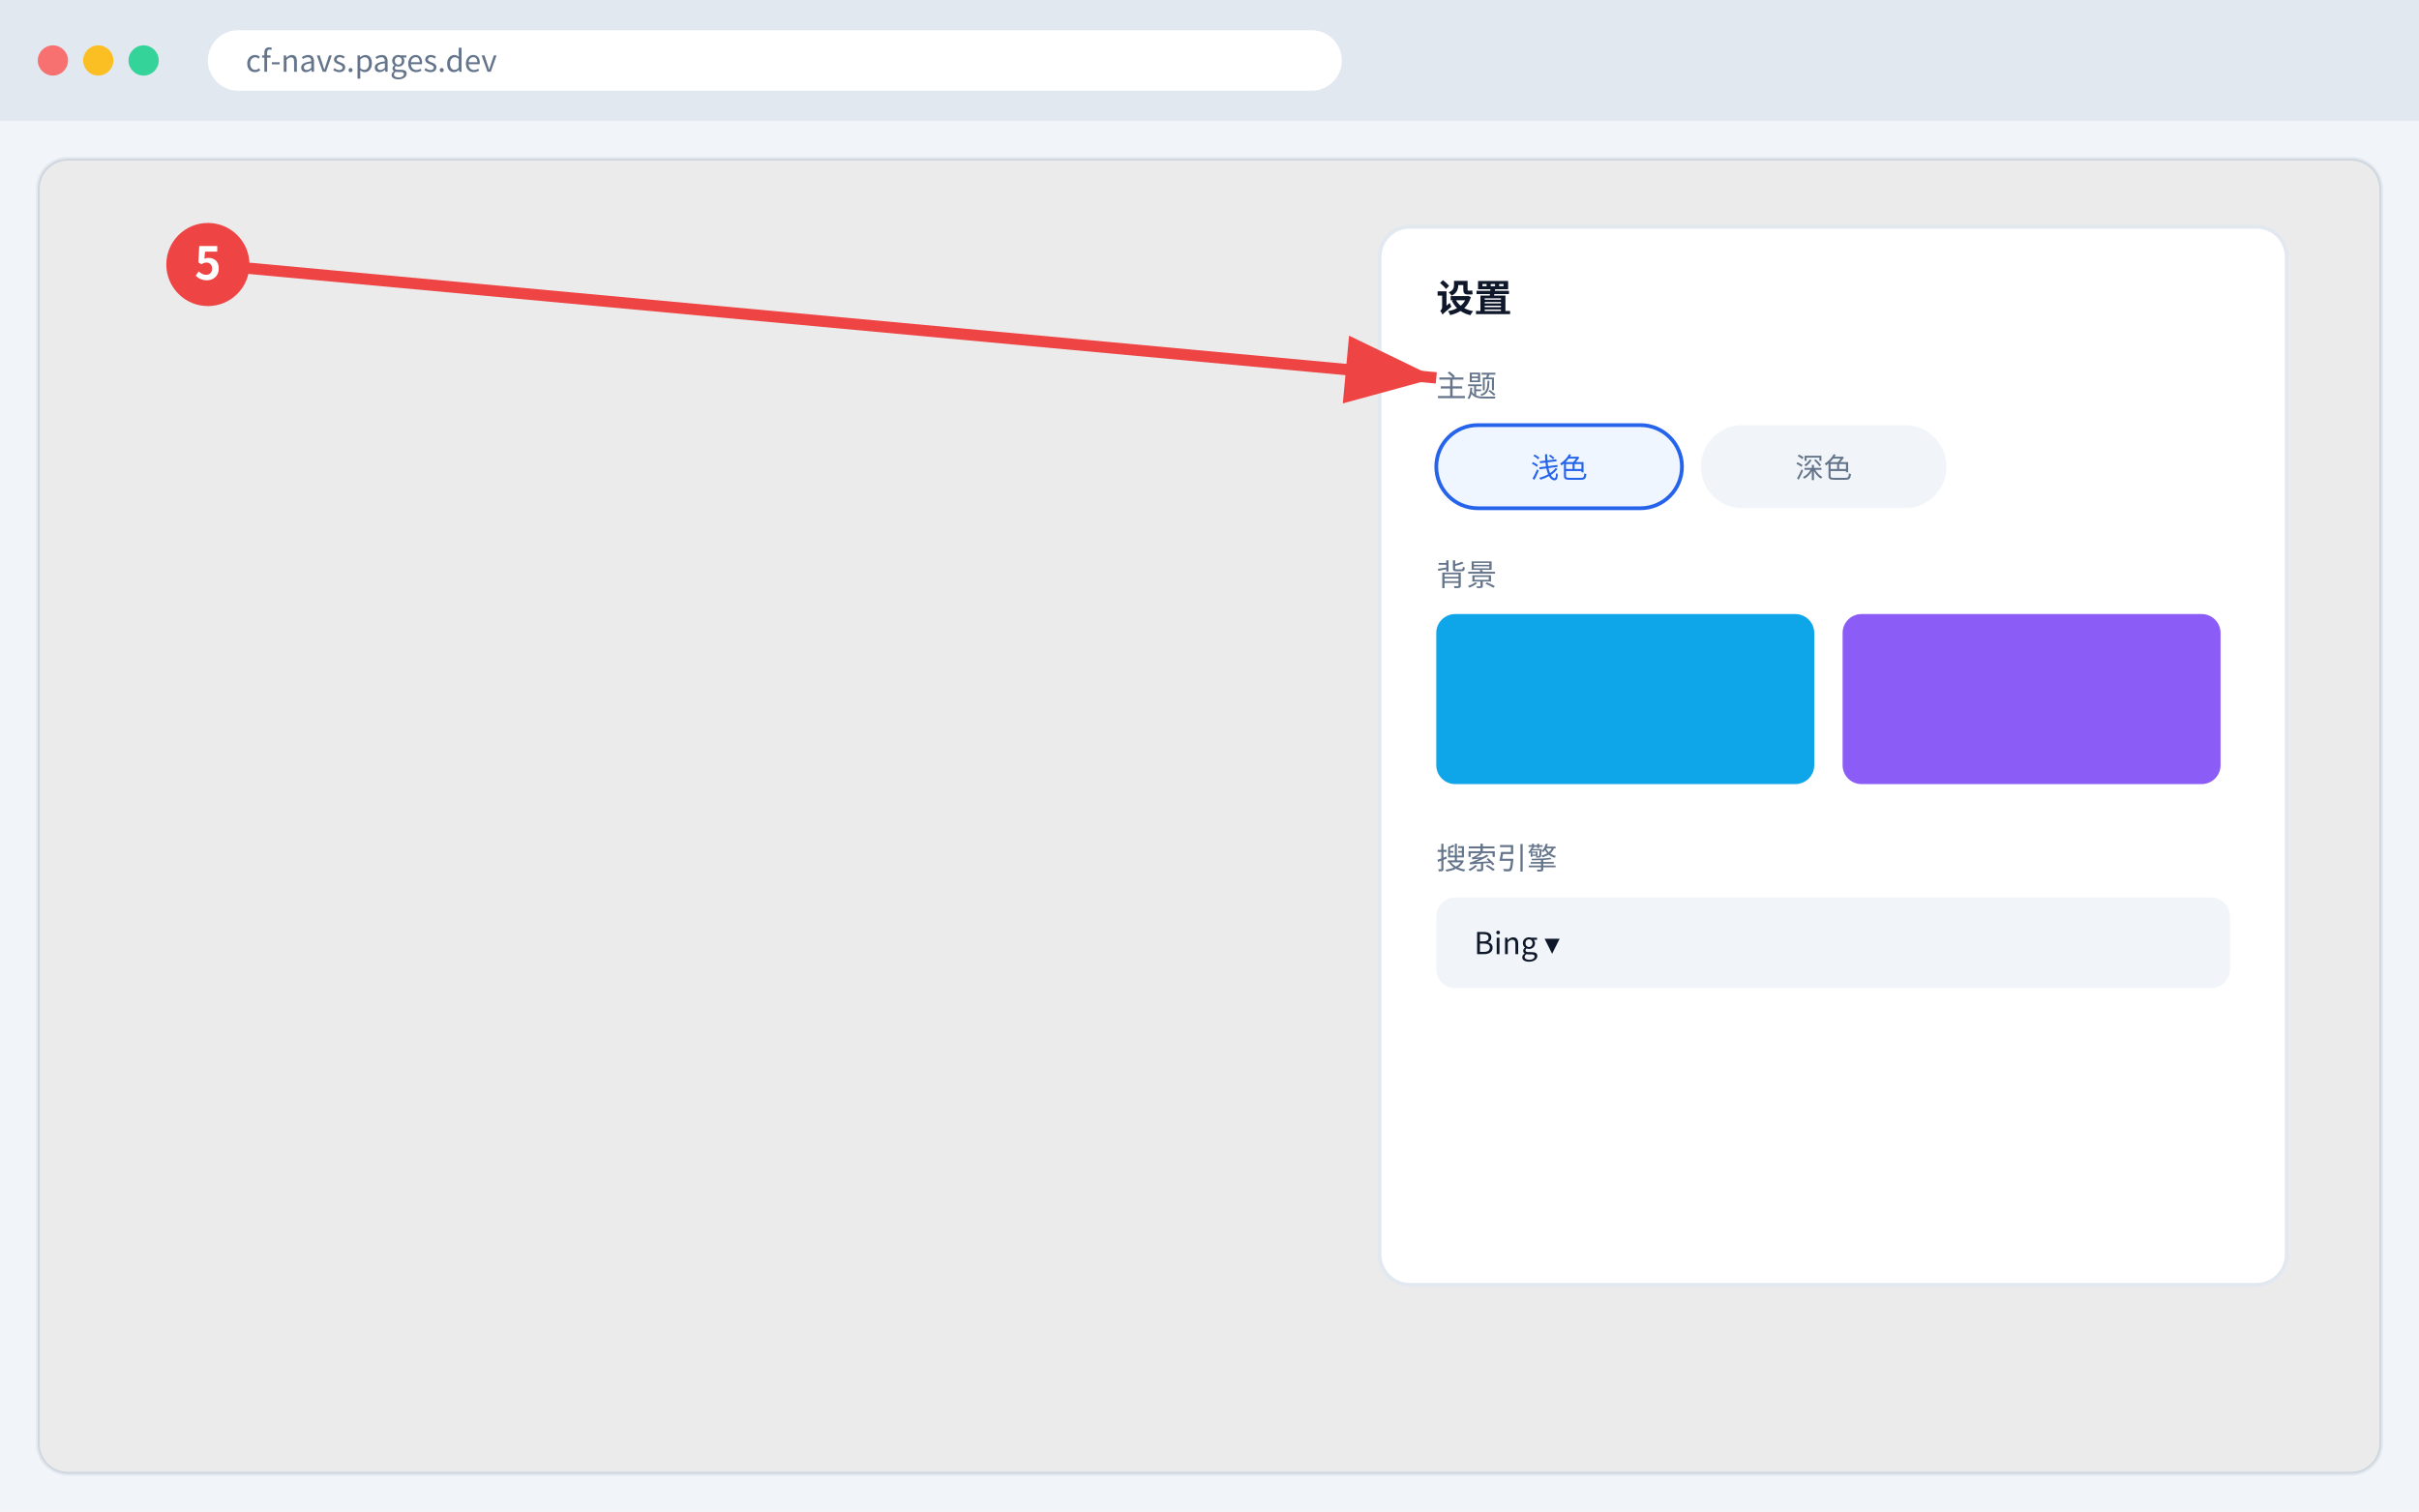
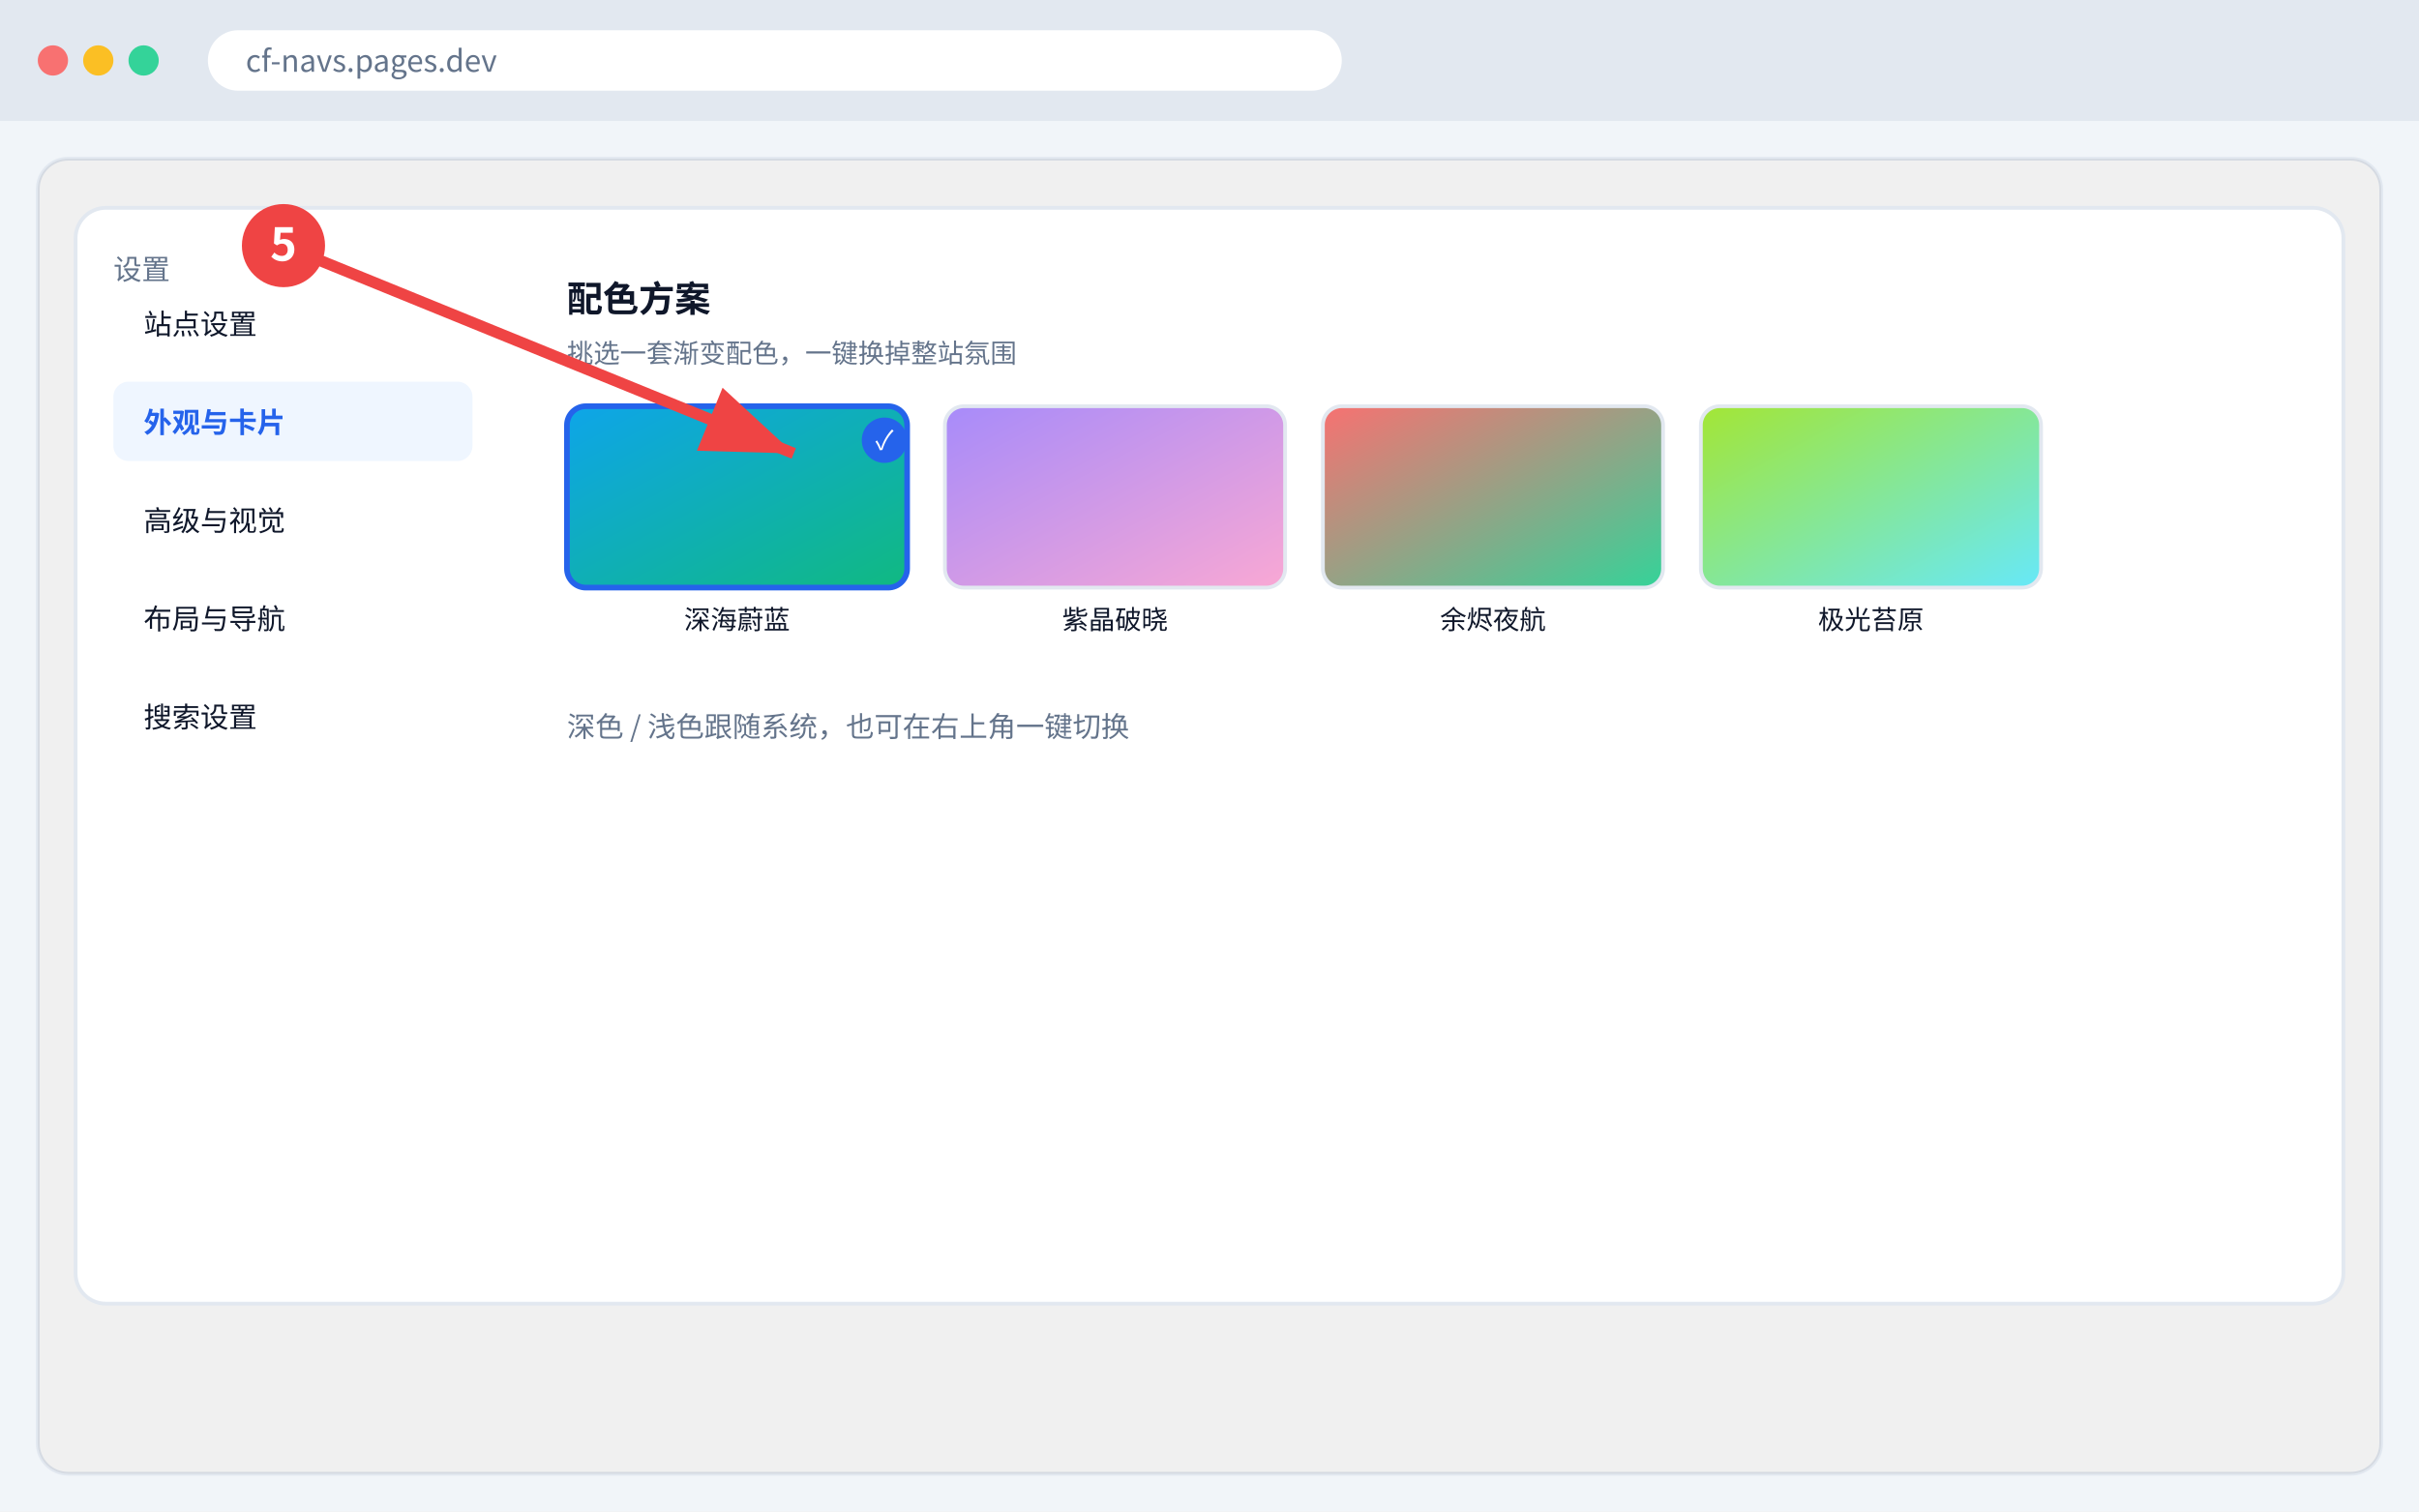
<svg xmlns="http://www.w3.org/2000/svg" width="1280" height="800" viewBox="0 0 1280 800">
  <rect width="1280" height="800" fill="#f1f5f9" />
  <rect x="0" y="0" width="1280" height="64" fill="#e2e8f0" />
  <circle cx="28" cy="32" r="8" fill="#f87171" />
  <circle cx="52" cy="32" r="8" fill="#fbbf24" />
  <circle cx="76" cy="32" r="8" fill="#34d399" />
  <rect x="110" y="16" width="600" height="32" rx="16" fill="#ffffff" />
  <text x="130" y="38" font-size="16" fill="#64748b" font-family="Noto Sans CJK SC, sans-serif">cf-navs.pages.dev</text>
  <rect x="20" y="84" width="1240" height="696" rx="16" fill="#ffffff" stroke="#e2e8f0" stroke-width="2" />
-   <rect x="20" y="84" width="1240" height="696" rx="16" fill="#000000" opacity="0.08" />
-   <rect x="730" y="120" width="480" height="560" rx="16" fill="#ffffff" stroke="#e2e8f0" stroke-width="2" />
-   <text x="760" y="165" font-size="20" font-weight="700" fill="#0f172a" font-family="Noto Sans CJK SC, sans-serif">设置</text>
-   <text x="760" y="210" font-size="16" fill="#64748b" font-family="Noto Sans CJK SC, sans-serif">主题</text>
-   <rect x="760" y="225" width="130" height="44" rx="22" fill="#eff6ff" stroke="#2563eb" stroke-width="2" />
-   <text x="825" y="253" font-size="15" text-anchor="middle" fill="#2563eb" font-family="Noto Sans CJK SC, sans-serif">浅色</text>
-   <rect x="900" y="225" width="130" height="44" rx="22" fill="#f1f5f9" />
-   <text x="965" y="253" font-size="15" text-anchor="middle" fill="#64748b" font-family="Noto Sans CJK SC, sans-serif">深色</text>
-   <text x="760" y="310" font-size="16" fill="#64748b" font-family="Noto Sans CJK SC, sans-serif">背景</text>
-   <rect x="760" y="325" width="200" height="90" rx="10" fill="#0ea5e9" />
-   <rect x="975" y="325" width="200" height="90" rx="10" fill="#8b5cf6" />
-   <text x="760" y="460" font-size="16" fill="#64748b" font-family="Noto Sans CJK SC, sans-serif">搜索引擎</text>
-   <rect x="760" y="475" width="420" height="48" rx="10" fill="#f1f5f9" />
-   <text x="780" y="505" font-size="16" fill="#0f172a" font-family="Noto Sans CJK SC, sans-serif">Bing ▾</text>
+   <rect x="20" y="84" width="1240" height="696" rx="16" fill="#000000" opacity="0.06" />
+   <rect x="40" y="110" width="1200" height="580" rx="16" fill="#ffffff" stroke="#e2e8f0" stroke-width="2" />
+   <text x="60" y="148" font-size="15" fill="#64748b" font-family="Noto Sans CJK SC, sans-serif">设置</text>
+   <rect x="60" y="150" width="190" height="42" rx="8" fill="transparent" />
+   <text x="76" y="177" font-size="15" fill="#0f172a" font-weight="normal" font-family="Noto Sans CJK SC, sans-serif">站点设置</text>
+   <rect x="60" y="202" width="190" height="42" rx="8" fill="#eff6ff" />
+   <text x="76" y="229" font-size="15" fill="#2563eb" font-weight="bold" font-family="Noto Sans CJK SC, sans-serif">外观与卡片</text>
+   <rect x="60" y="254" width="190" height="42" rx="8" fill="transparent" />
+   <text x="76" y="281" font-size="15" fill="#0f172a" font-weight="normal" font-family="Noto Sans CJK SC, sans-serif">高级与视觉</text>
+   <rect x="60" y="306" width="190" height="42" rx="8" fill="transparent" />
+   <text x="76" y="333" font-size="15" fill="#0f172a" font-weight="normal" font-family="Noto Sans CJK SC, sans-serif">布局与导航</text>
+   <rect x="60" y="358" width="190" height="42" rx="8" fill="transparent" />
+   <text x="76" y="385" font-size="15" fill="#0f172a" font-weight="normal" font-family="Noto Sans CJK SC, sans-serif">搜索设置</text>
+   <text x="300" y="165" font-size="19" font-weight="700" fill="#0f172a" font-family="Noto Sans CJK SC, sans-serif">配色方案</text>
+   <text x="300" y="192" font-size="14" fill="#64748b" font-family="Noto Sans CJK SC, sans-serif">挑选一套渐变配色，一键换掉整站氛围</text>
+   <rect x="300" y="215" width="180" height="96" rx="10" fill="url(#g深海蔚蓝)" stroke="#2563eb" stroke-width="3" />
  <defs>
-     <marker id="ah5" markerWidth="10" markerHeight="10" refX="8" refY="3" orient="auto">
-       <path d="M0,0 L8,3 L0,6 Z" fill="#ef4444" />
-     </marker>
+     <linearGradient id="g深海蔚蓝" x1="0" y1="0" x2="1" y2="1">
+       <stop offset="0" stop-color="#0ea5e9" />
+       <stop offset="1" stop-color="#10b981" />
+     </linearGradient>
  </defs>
-   <line x1="110" y1="140" x2="760" y2="200" stroke="#ef4444" stroke-width="6" marker-end="url(#ah5)" />
-   <circle cx="110" cy="140" r="22" fill="#ef4444" />
-   <text x="110" y="148" font-size="24" font-weight="bold" fill="#fff" text-anchor="middle" font-family="Noto Sans CJK SC, sans-serif">5</text>
+   <text x="390" y="333" font-size="14" fill="#0f172a" text-anchor="middle" font-family="Noto Sans CJK SC, sans-serif">深海蔚蓝</text>
+   <circle cx="468" cy="233" r="12" fill="#2563eb" />
+   <text x="468" y="238" font-size="14" fill="#fff" text-anchor="middle" font-family="Noto Sans CJK SC, sans-serif">✓</text>
+   <rect x="500" y="215" width="180" height="96" rx="10" fill="url(#g紫晶破晓)" stroke="#e2e8f0" stroke-width="2" />
+   <defs>
+     <linearGradient id="g紫晶破晓" x1="0" y1="0" x2="1" y2="1">
+       <stop offset="0" stop-color="#a78bfa" />
+       <stop offset="1" stop-color="#f9a8d4" />
+     </linearGradient>
+   </defs>
+   <text x="590" y="333" font-size="14" fill="#0f172a" text-anchor="middle" font-family="Noto Sans CJK SC, sans-serif">紫晶破晓</text>
+   <rect x="700" y="215" width="180" height="96" rx="10" fill="url(#g余烬夜航)" stroke="#e2e8f0" stroke-width="2" />
+   <defs>
+     <linearGradient id="g余烬夜航" x1="0" y1="0" x2="1" y2="1">
+       <stop offset="0" stop-color="#f87171" />
+       <stop offset="1" stop-color="#34d399" />
+     </linearGradient>
+   </defs>
+   <text x="790" y="333" font-size="14" fill="#0f172a" text-anchor="middle" font-family="Noto Sans CJK SC, sans-serif">余烬夜航</text>
+   <rect x="900" y="215" width="180" height="96" rx="10" fill="url(#g极光苔原)" stroke="#e2e8f0" stroke-width="2" />
+   <defs>
+     <linearGradient id="g极光苔原" x1="0" y1="0" x2="1" y2="1">
+       <stop offset="0" stop-color="#a3e635" />
+       <stop offset="1" stop-color="#67e8f9" />
+     </linearGradient>
+   </defs>
+   <text x="990" y="333" font-size="14" fill="#0f172a" text-anchor="middle" font-family="Noto Sans CJK SC, sans-serif">极光苔原</text>
+   <text x="300" y="390" font-size="15" fill="#64748b" font-family="Noto Sans CJK SC, sans-serif">深色 / 浅色跟随系统，也可在右上角一键切换</text>
+   <g>
+     <animateTransform attributeName="transform" type="translate" values="0 0; 13.0 5.3; 0 0" dur="1.6s" repeatCount="indefinite" />
+     <defs>
+       <marker id="ah5" markerWidth="10" markerHeight="10" refX="8" refY="3" orient="auto">
+         <path d="M0,0 L8,3 L0,6 Z" fill="#ef4444" />
+       </marker>
+     </defs>
+     <line x1="150" y1="130" x2="420" y2="240" stroke="#ef4444" stroke-width="6" marker-end="url(#ah5)" />
+     <circle cx="150" cy="130" r="22" fill="#ef4444">
+       <animate attributeName="r" values="22;26;22" dur="1.6s" repeatCount="indefinite" />
+     </circle>
+     <text x="150" y="138" font-size="24" font-weight="bold" fill="#fff" text-anchor="middle" font-family="Noto Sans CJK SC, sans-serif">5</text>
+   </g>
</svg>
